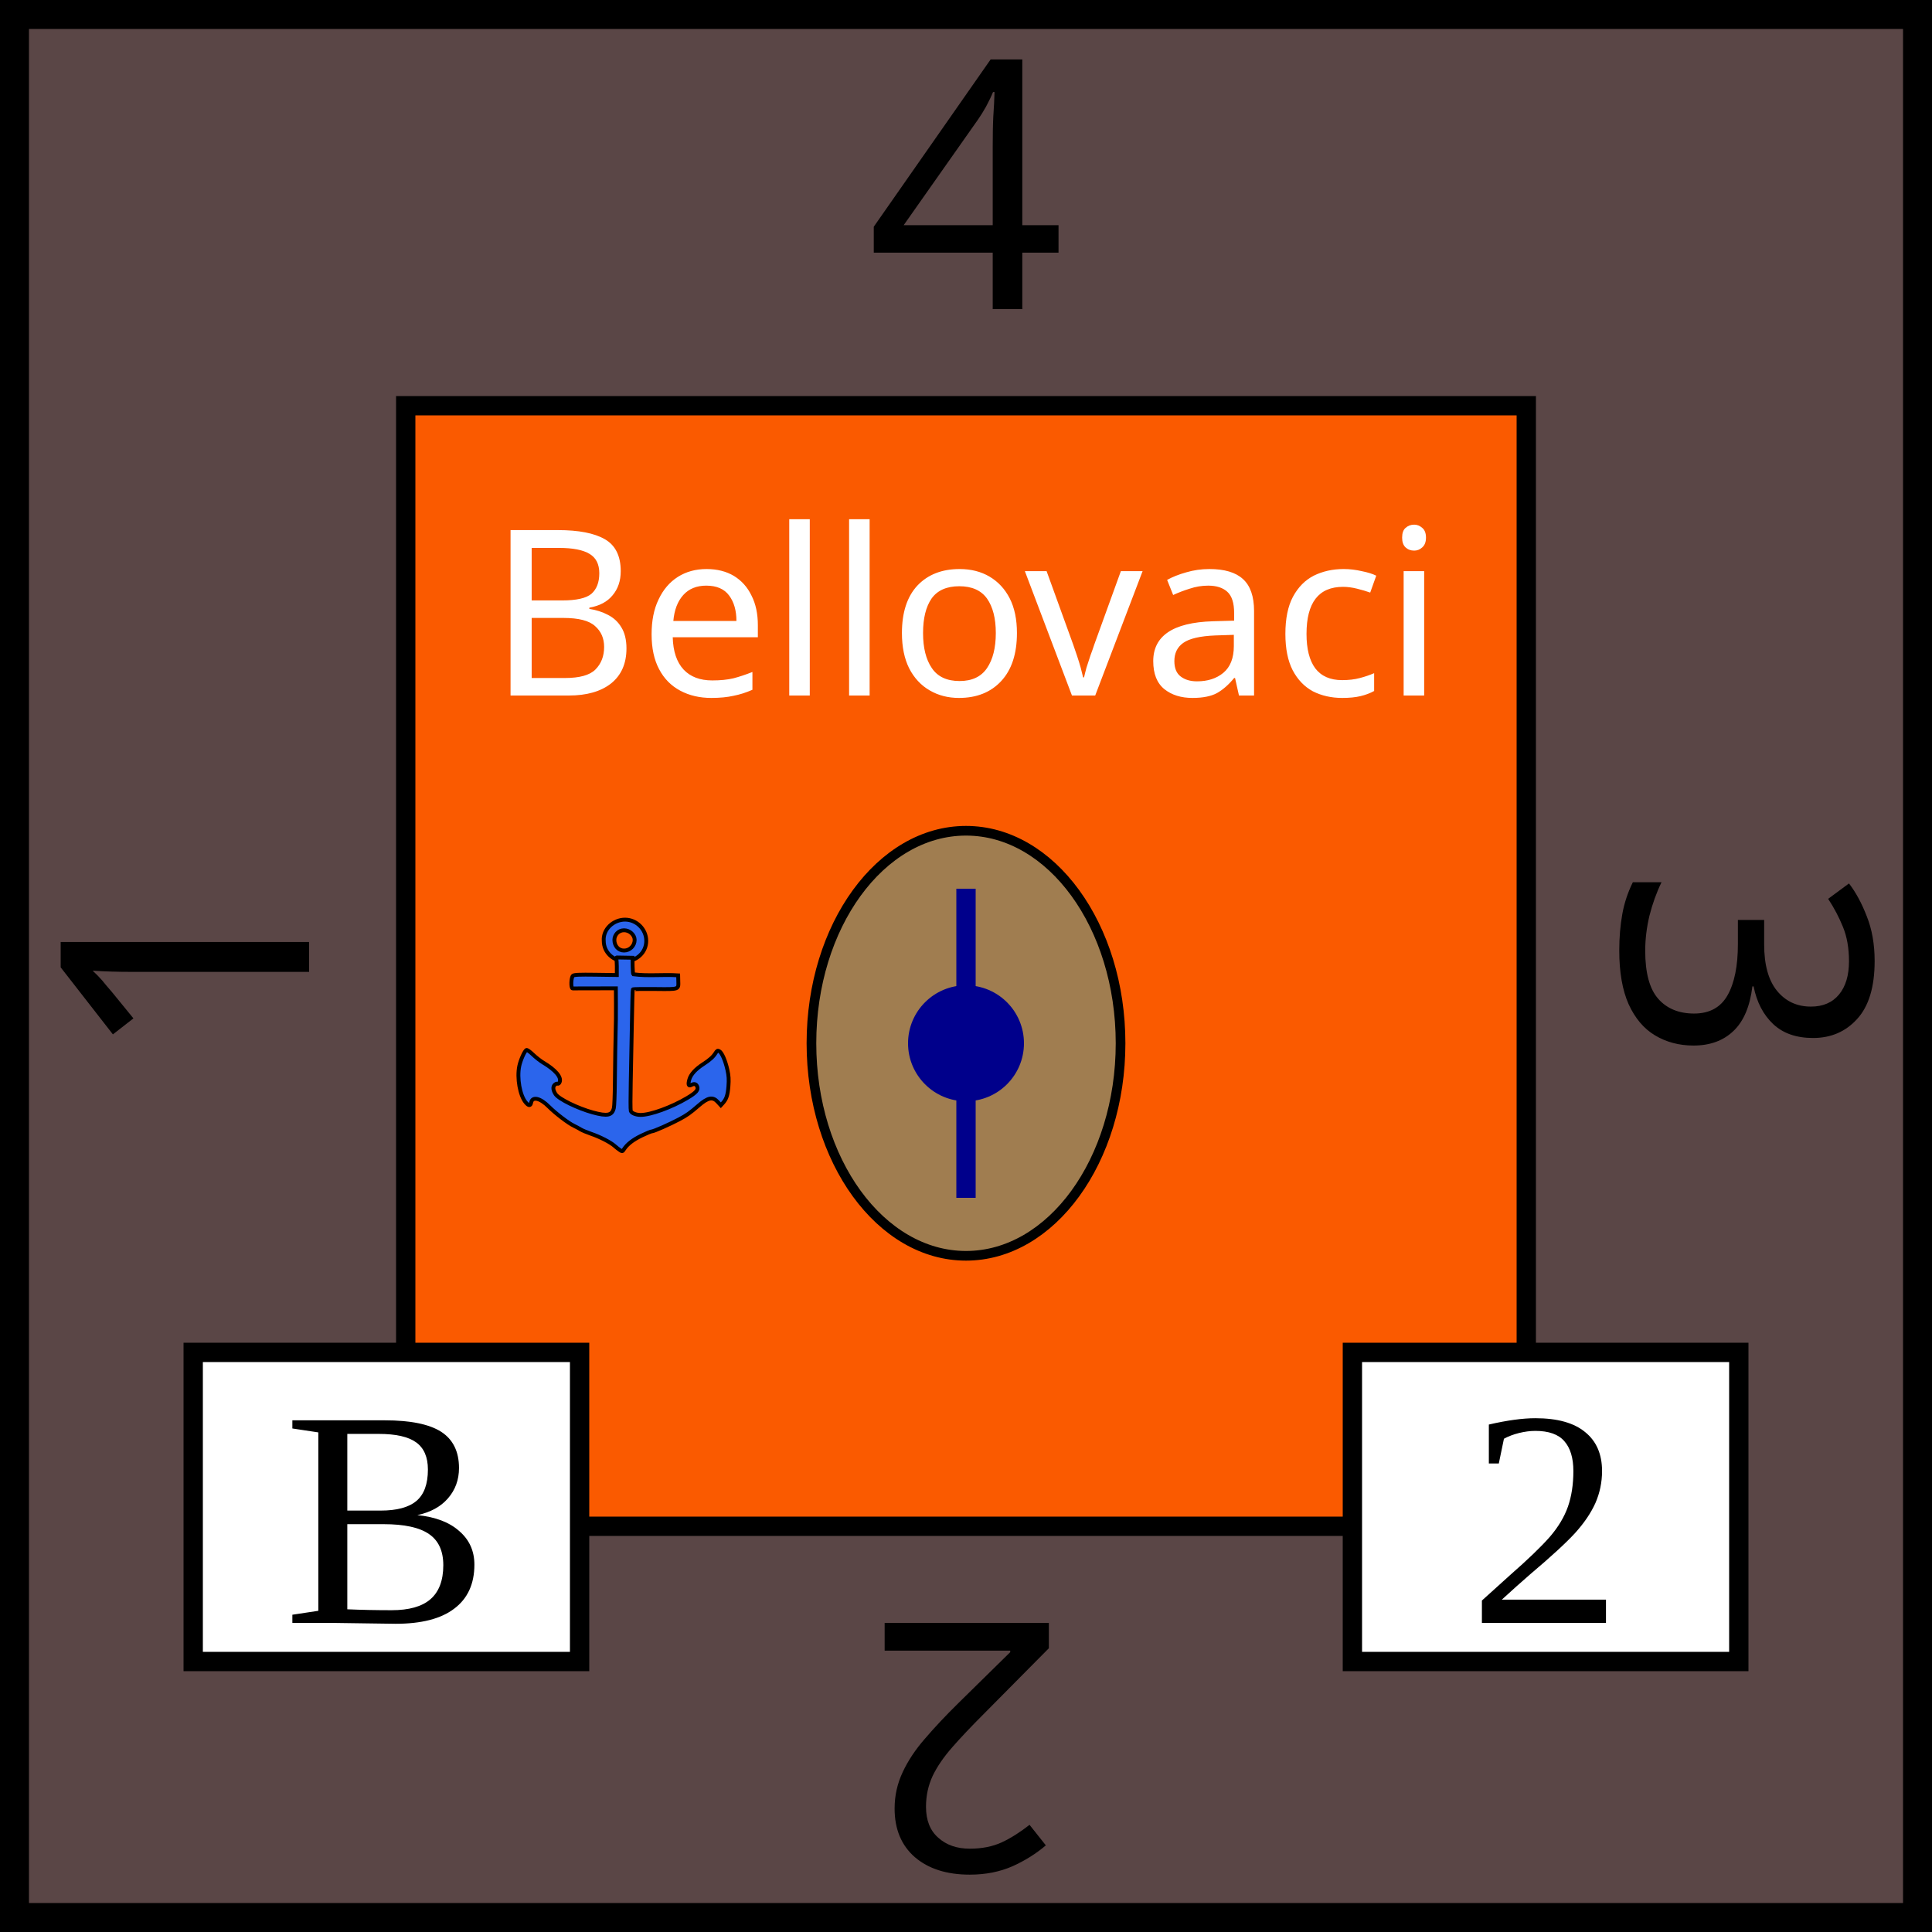
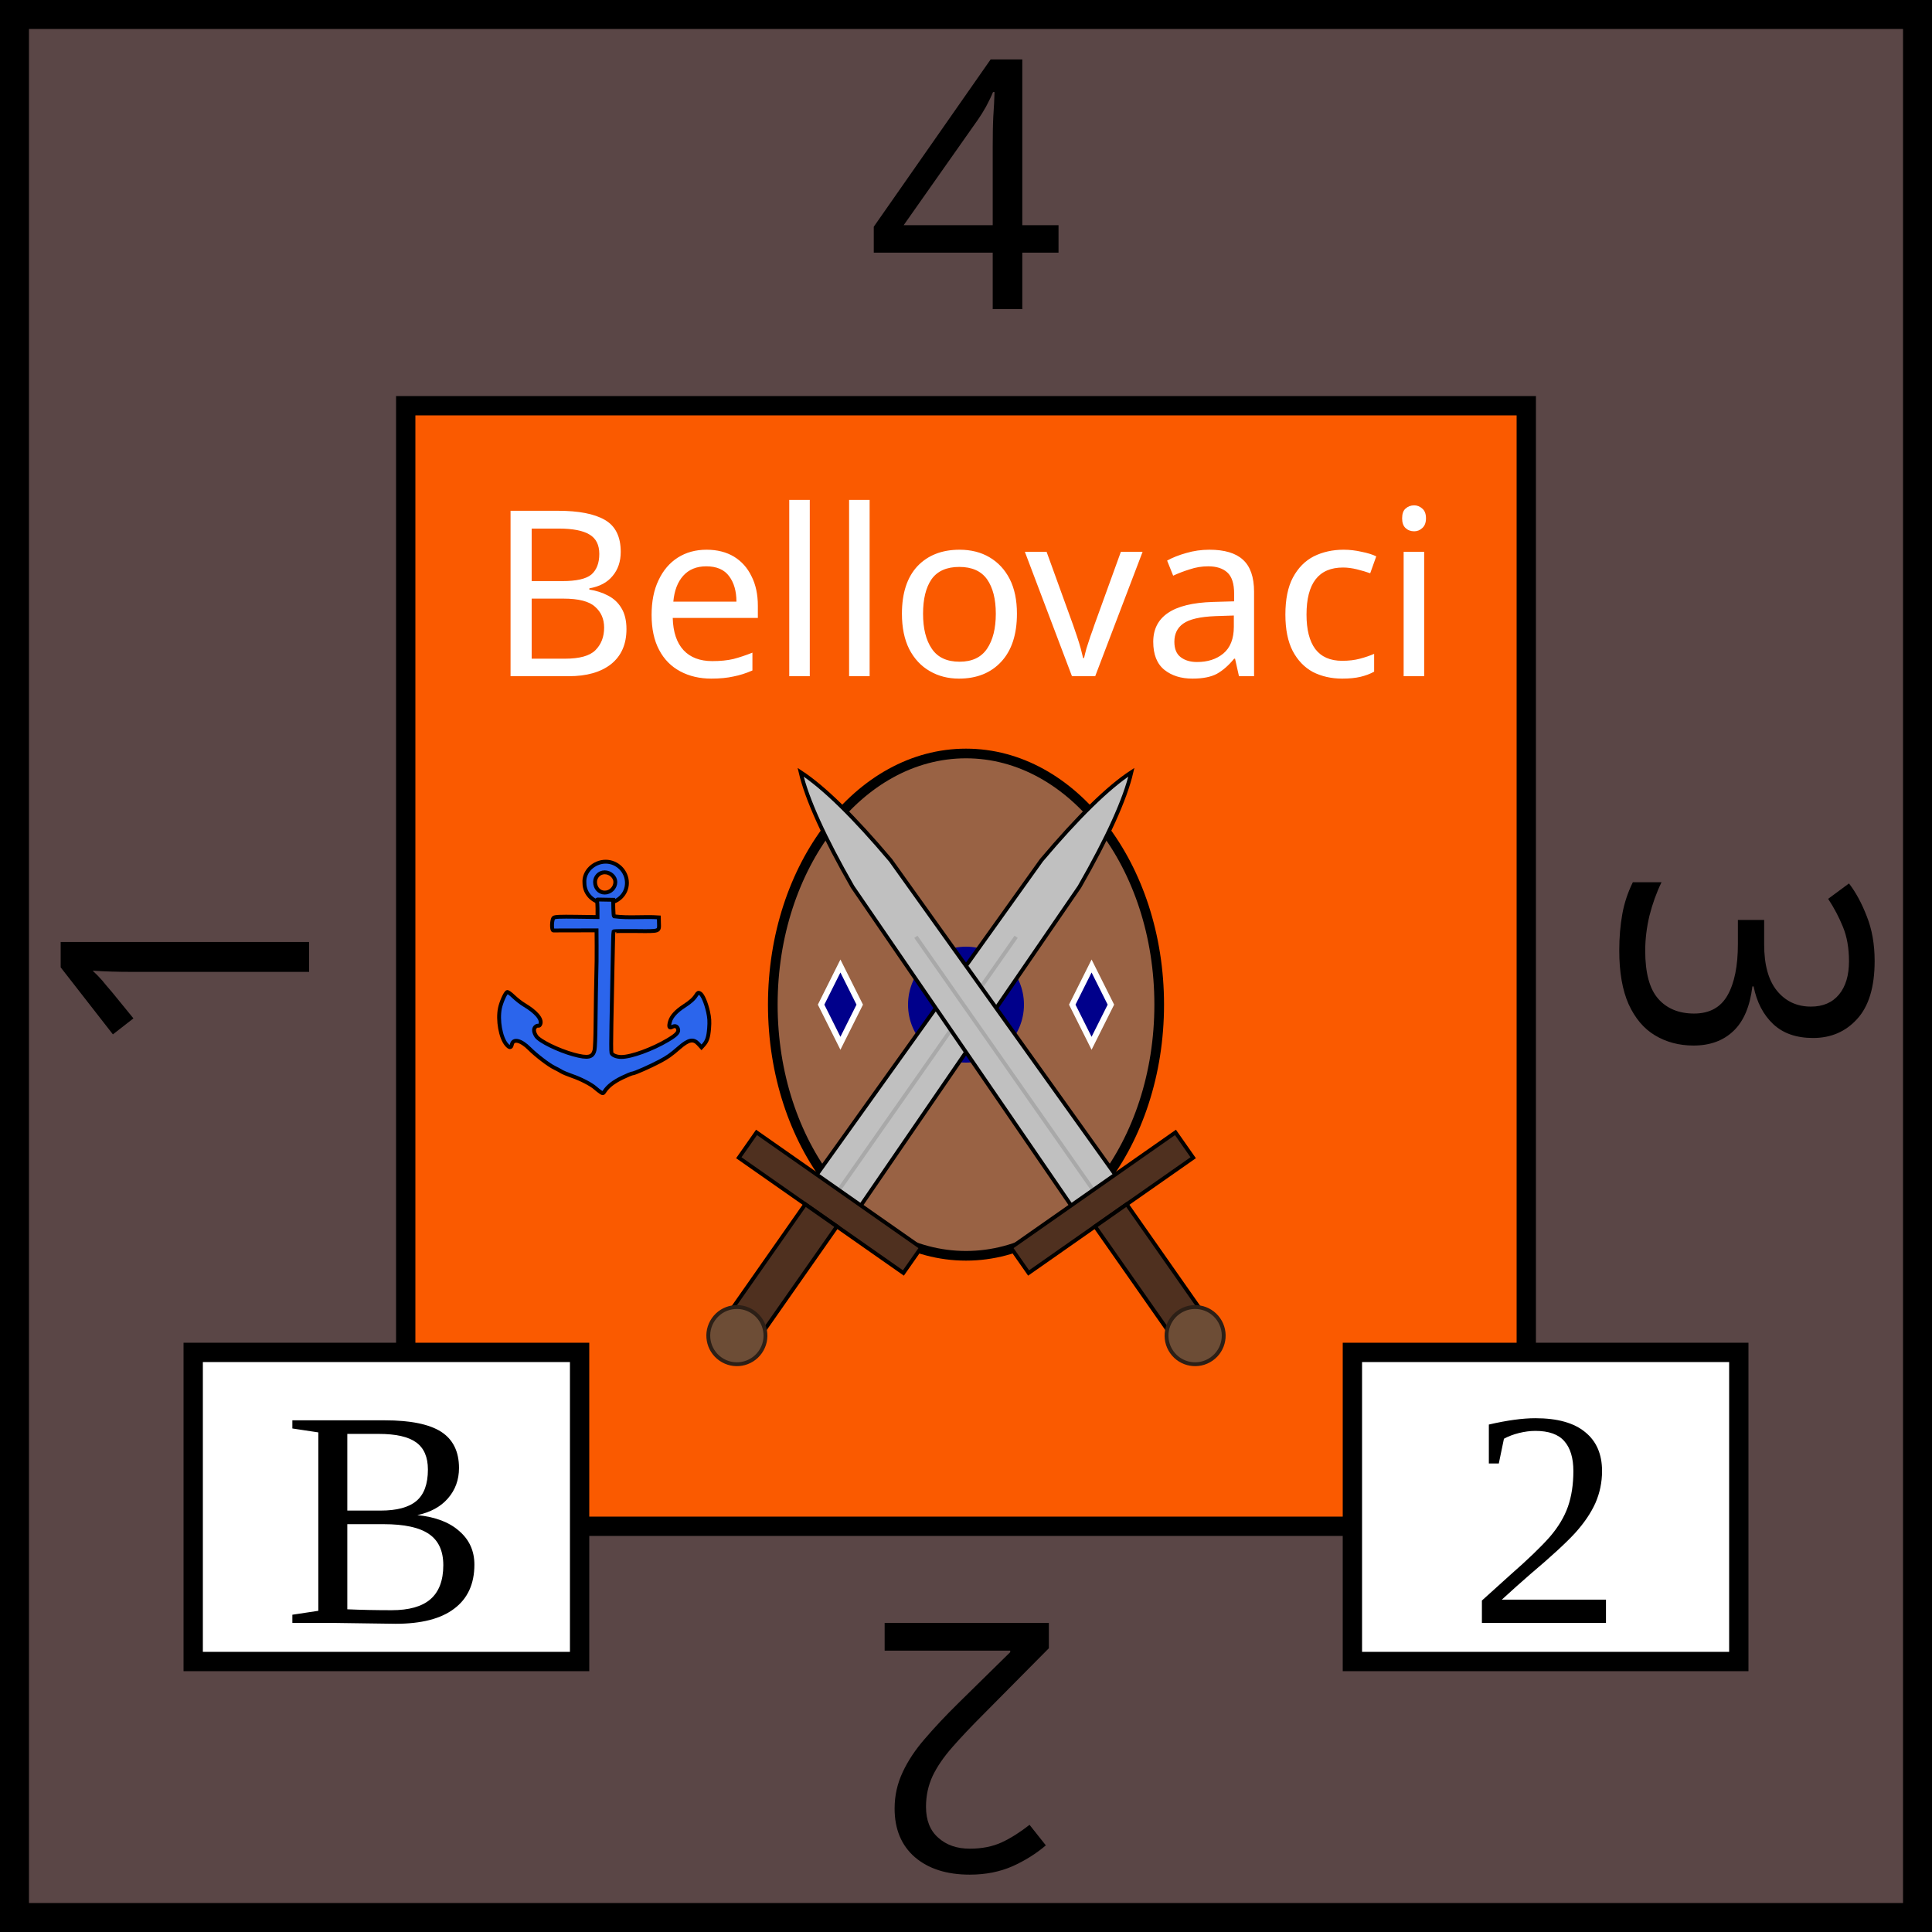
<svg xmlns="http://www.w3.org/2000/svg" xmlns:xlink="http://www.w3.org/1999/xlink" viewBox="0 0 100 100" width="100" height="100">
  <defs>
    <g id="anchor" transform="scale(0.05)" stroke="black" fill="#2B65EC" stroke-width="4">
      <path d="M 127 32 C 115 32 104 42 105 54 C 105 66 115 75 127 75 C 139 75 149 66 149 54 C 149 42 139 32 127 32 z M 126 43 C 132 43 137 48 137 53 C 137 59 132 64 126 64 C 120 64 116 59 116 53 C 116 48 120 43 126 43 z " />
      <path d="M118.537,71.179c-1.053-0.019,0,2.075,0,9.084v9.084l-21.881-0.306   c-17.203-0.24-22.227-0.018-23.5,1.038c-2.036,1.689-2.356,13.078-0.369,13.135l44.75-0.104c0.05,10.689,0.189,21.379,0.053,32.069   c-0.504,22.08-0.892,44.162-1.097,66.247c-0.09,11.96-0.545,23.436-1.011,25.5c-1.754,7.78-6.661,8.837-21.785,4.691   c-15.729-4.312-35.264-13.896-38.552-18.913c-2.614-3.99-3.022-7.41-1.133-9.498c0.942-1.041,2.342-1.65,3.112-1.355   c0.851,0.326,1.746-0.386,2.284-1.817c1.893-5.04-4.426-12.489-16.872-19.89c-3.025-1.799-7.975-5.662-11-8.584   c-3.174-3.066-5.973-5.012-6.619-4.598c-2.009,1.287-6.12,10.584-7.383,16.697c-2.539,12.288,0.683,30.421,6.668,37.535   c3.16,3.756,4.923,3.788,5.659,0.105c1.298-6.49,9.375-4.617,18.174,4.211c6.964,6.988,20.225,17.118,26,19.862   c2.2,1.045,5.35,2.744,7,3.776c1.65,1.031,6.6,3.107,11,4.611c9.218,3.153,20.012,8.735,24.287,12.56   c1.624,1.452,4.076,3.378,5.45,4.277c2.403,1.575,2.562,1.538,4.194-0.954c3.399-5.188,9.264-9.729,18.146-14.049   c4.992-2.43,9.828-4.416,10.744-4.416c1.949,0,18.395-7.275,28.301-12.521c7.764-4.11,11.26-6.587,19.934-14.121   c9.791-8.505,14.745-9.466,19.884-3.856l3.208,3.503l2.061-2.253c3.727-4.075,5.098-8.172,5.818-17.383   c0.551-7.043,0.316-10.867-1.037-16.98c-2.142-9.658-5.73-17.913-8.414-19.35c-1.695-0.906-2.271-0.645-3.72,1.693   c-2.519,4.065-6.036,7.262-12.812,11.642c-8.113,5.244-13.01,10.649-14.516,16.026c-1.453,5.193-0.791,7.079,1.968,5.603   c3.01-1.611,4.971-1.172,6.13,1.374c1.633,3.582-0.819,6.465-10.299,12.104c-16.191,9.631-37.9,17.52-48.216,17.52   c-4.868,0-9.438-1.883-10.171-4.189c-0.353-1.112-0.371-14.237-0.04-29.166c0.331-14.93,0.866-42.664,1.189-61.633   c0.323-18.969,0.739-34.734,0.925-35.034c0.186-0.299,10.497-0.45,22.916-0.334c25.764,0.24,24.408,0.724,24.195-8.643l-0.125-5.5   c-15.387-1.079-31.138,0.942-46.46-1.126c-0.289-0.29-0.592-3.854-0.672-7.92l-0.146-9.167L118.537,71.179z" />
    </g>
  </defs>
  <rect id="background" fill="rgb(90,70,70)" height="100" width="100" stroke="black" stroke-width="3" />
  <g id="tribe" text-anchor="middle" font-size="12" font-family="Papyrus">
    <rect x="21" y="21" width="58" height="58" fill="rgb(250,90,0)" stroke="black" />
-     <text x="50" y="36" fill="white">Bellovaci</text>
-     <ellipse id="shield" cx="50" cy="54" rx="8" ry="11" fill="rgb(160,125,80)" stroke="black" stroke-width="0.5" />
-     <circle cx="50" cy="54" r="3" fill="darkblue" />
-     <line x1="50" y1="46" x2="50" y2="62" stroke="darkblue" />
-     <use x="26" y="46" xlink:href="#anchor" />
+     <text x="50" y="35" fill="white">Bellovaci</text>
+     <ellipse id="shield" cx="50" cy="52" rx="10" ry="13" fill="#996244" stroke="black" stroke-width="0.5" />
+     <circle cx="50" cy="52" r="3" fill="darkblue" />
+     <polygon points="43.5,50 42.5,52 43.5,54 44.5,52 43.5,50" fill="darkblue" stroke-width="0.3" stroke="white" />
+     <polygon points="56.5,50 57.5,52 56.5,54 55.5,52 56.5,50" fill="darkblue" stroke-width="0.3" stroke="white" />
+     <use x="25" y="43" xlink:href="#anchor" />
  </g>
+   <g id="sword" transform="scale(0.4) translate(68, 34) rotate(35, -34, 80)">
+     <path d="         M 47 20         Q 48 9 50 4         Q 52 9 53 20         L 53.5 72         L 46.5 72         Z       " fill="silver" stroke="black" stroke-width="0.5" />
+     <line x1="50" y1="30" x2="50" y2="72" stroke="darkgrey" stroke-width="0.5" />"
+     <rect x="37" y="70" width="26" height="4" fill="#4f301f" stroke="black" stroke-width="0.5" />
+     <rect x="47.5" y="74" width="5" height="20" fill="#4f301f" stroke="black" stroke-width="0.5" />
+     <circle cx="50" cy="93" r="3.7" fill="#6d4d36" stroke="#2c1f16" stroke-width="0.5" />
+   </g>
+   <use href="#sword" transform="scale(-1,1) translate(-100,0)" />
  <g id="attributes" text-anchor="middle" font-size="16">
    <rect id="initiative" x="10" y="70" height="16" width="20" fill="white" stroke="black" />
    <text x="20" y="84">B</text>
    <rect id="firepower" x="70" y="70" height="16" width="20" fill="white" stroke="black" />
    <text x="80" y="84">2</text>
  </g>
  <g id="strength" text-anchor="middle" font-family="Papyrus" font-size="18">
    <text x="50" y="16">4</text>
    <text x="50" y="16" transform="rotate(90,50,50)">3</text>
    <text x="50" y="16" transform="rotate(180,50,50)">2</text>
    <text x="50" y="16" transform="rotate(270,50,50)">1</text>
  </g>
</svg>
